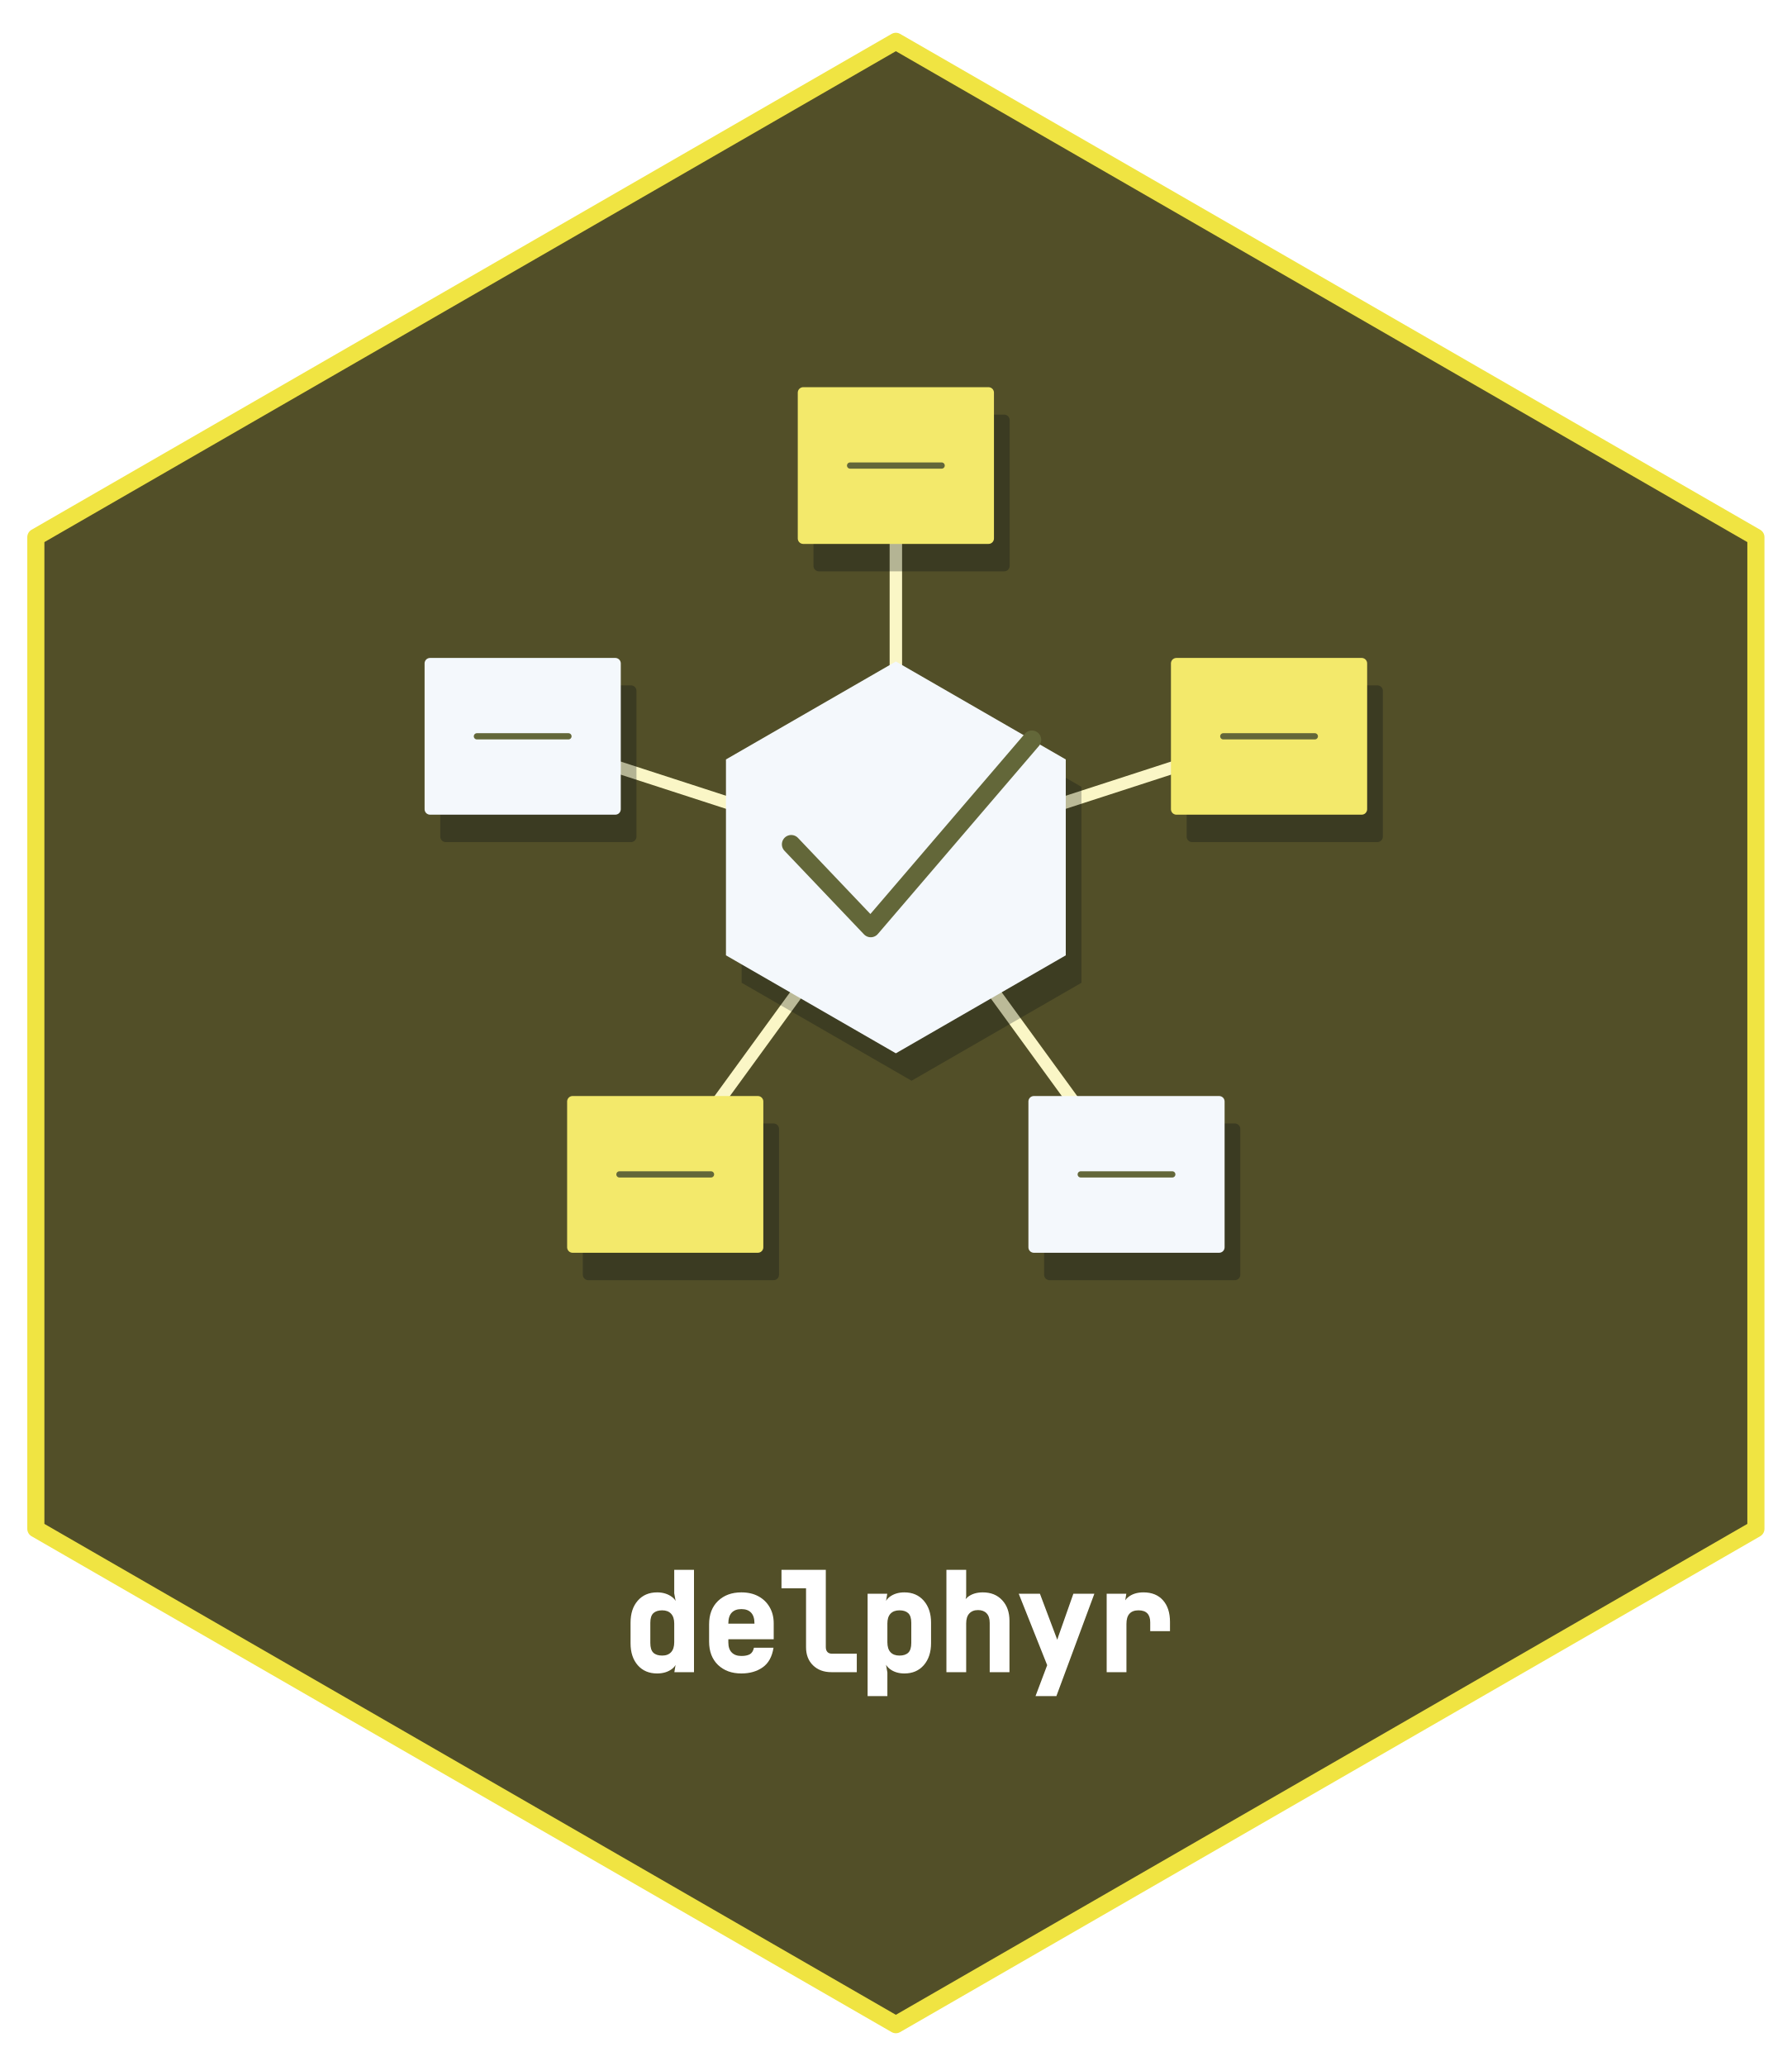
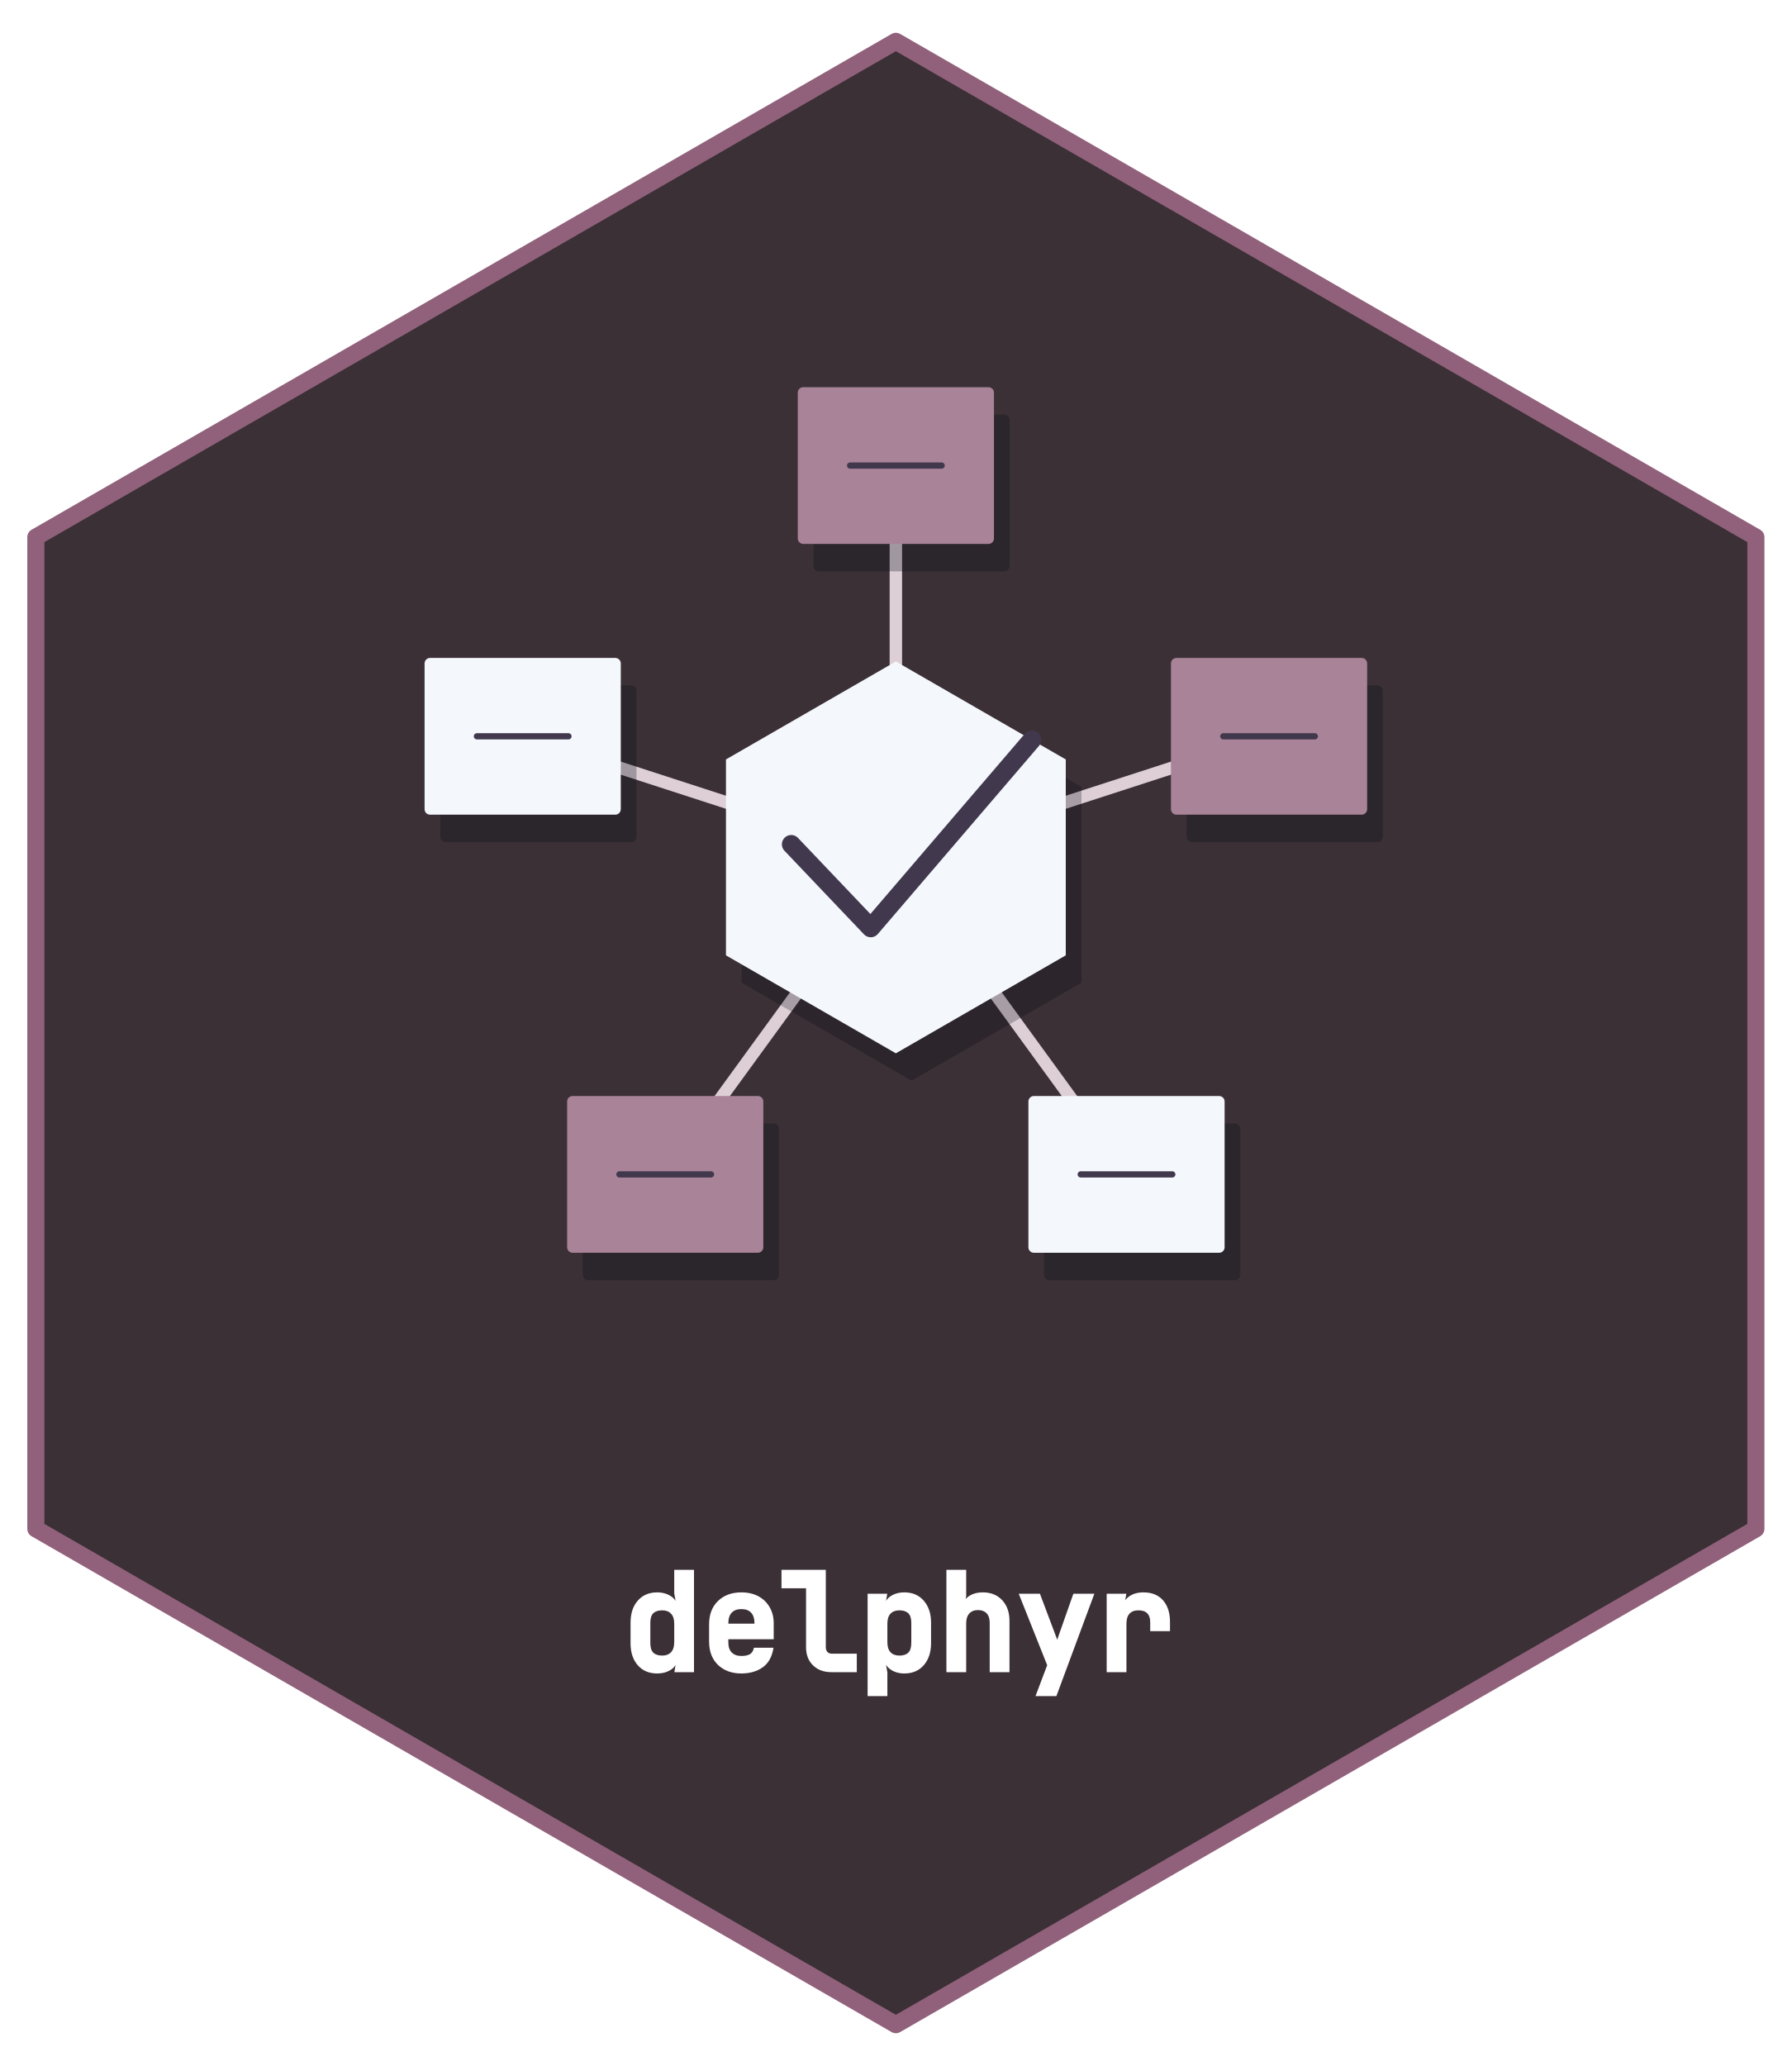
<svg xmlns="http://www.w3.org/2000/svg" xmlns:xlink="http://www.w3.org/1999/xlink" width="432" height="498" viewBox="0 0 432 498">
  <defs>
    <g>
      <g id="glyph-0-0">
        <path d="M 8.938 0.312 C 6.988 0.312 5.43 -0.348 4.266 -1.672 C 3.109 -3.004 2.531 -4.766 2.531 -6.953 L 2.531 -11.922 C 2.531 -14.141 3.109 -15.91 4.266 -17.234 C 5.43 -18.566 6.988 -19.234 8.938 -19.234 C 10.344 -19.234 11.539 -18.863 12.531 -18.125 C 13.52 -17.395 13.945 -16.328 13.812 -14.922 L 13.062 -19 L 13.062 -24.672 L 17.828 -24.672 L 17.828 0 L 13.094 0 L 13.75 -3.984 C 13.906 -2.578 13.5 -1.508 12.531 -0.781 C 11.562 -0.051 10.363 0.312 8.938 0.312 Z M 10.156 -4 C 11.082 -4 11.797 -4.27 12.297 -4.812 C 12.805 -5.352 13.062 -6.156 13.062 -7.219 L 13.062 -11.734 C 13.062 -12.766 12.805 -13.551 12.297 -14.094 C 11.797 -14.633 11.082 -14.906 10.156 -14.906 C 9.227 -14.906 8.52 -14.676 8.031 -14.219 C 7.539 -13.758 7.297 -12.984 7.297 -11.891 L 7.297 -7.062 C 7.297 -5.945 7.539 -5.156 8.031 -4.688 C 8.52 -4.227 9.227 -4 10.156 -4 Z M 10.156 -4 " />
      </g>
      <g id="glyph-0-1">
        <path d="M 10.25 0.312 C 7.926 0.312 6.047 -0.375 4.609 -1.75 C 3.18 -3.133 2.469 -5.008 2.469 -7.375 L 2.469 -11.531 C 2.469 -13.895 3.18 -15.77 4.609 -17.156 C 6.047 -18.539 7.926 -19.234 10.25 -19.234 C 11.82 -19.234 13.188 -18.922 14.344 -18.297 C 15.508 -17.672 16.414 -16.797 17.062 -15.672 C 17.719 -14.547 18.047 -13.242 18.047 -11.766 L 18.047 -7.938 L 7.109 -7.938 L 7.109 -7.156 C 7.109 -6.094 7.383 -5.285 7.938 -4.734 C 8.488 -4.18 9.258 -3.906 10.25 -3.906 C 11.102 -3.906 11.781 -4.039 12.281 -4.312 C 12.781 -4.594 13.113 -5.117 13.281 -5.891 L 18 -5.891 C 17.656 -3.711 16.781 -2.133 15.375 -1.156 C 13.977 -0.176 12.27 0.312 10.25 0.312 Z M 7.109 -11.766 L 7.109 -11.688 L 13.406 -11.688 L 13.406 -11.797 C 13.406 -12.922 13.133 -13.77 12.594 -14.344 C 12.062 -14.914 11.281 -15.203 10.25 -15.203 C 9.227 -15.203 8.445 -14.91 7.906 -14.328 C 7.375 -13.754 7.109 -12.898 7.109 -11.766 Z M 7.109 -11.766 " />
      </g>
      <g id="glyph-0-2">
        <path d="M 12.969 0 C 11.133 0 9.656 -0.547 8.531 -1.641 C 7.406 -2.734 6.844 -4.188 6.844 -6 L 6.844 -20.219 L 0.922 -20.219 L 0.922 -24.672 L 11.609 -24.672 L 11.609 -6.062 C 11.609 -5.539 11.738 -5.141 12 -4.859 C 12.258 -4.586 12.629 -4.453 13.109 -4.453 L 19.078 -4.453 L 19.078 0 Z M 12.969 0 " />
      </g>
      <g id="glyph-0-3">
        <path d="M 2.688 5.766 L 2.688 -18.906 L 7.422 -18.906 L 6.766 -14.922 C 6.609 -16.328 7.008 -17.395 7.969 -18.125 C 8.938 -18.863 10.133 -19.234 11.562 -19.234 C 13.508 -19.234 15.066 -18.562 16.234 -17.219 C 17.398 -15.875 17.984 -14.117 17.984 -11.953 L 17.984 -7 C 17.984 -4.801 17.398 -3.031 16.234 -1.688 C 15.066 -0.352 13.508 0.312 11.562 0.312 C 10.125 0.312 8.922 -0.07 7.953 -0.844 C 6.984 -1.613 6.566 -2.691 6.703 -4.078 L 6.734 -4.078 L 7.453 0.078 L 7.453 5.766 Z M 10.359 -4 C 11.285 -4 11.992 -4.227 12.484 -4.688 C 12.973 -5.156 13.219 -5.945 13.219 -7.062 L 13.219 -11.891 C 13.219 -12.984 12.973 -13.758 12.484 -14.219 C 11.992 -14.676 11.285 -14.906 10.359 -14.906 C 9.43 -14.906 8.711 -14.633 8.203 -14.094 C 7.703 -13.551 7.453 -12.766 7.453 -11.734 L 7.453 -7.219 C 7.453 -6.156 7.703 -5.352 8.203 -4.812 C 8.711 -4.27 9.43 -4 10.359 -4 Z M 10.359 -4 " />
      </g>
      <g id="glyph-0-4">
        <path d="M 2.688 0 L 2.688 -24.672 L 7.453 -24.672 L 7.453 -18.25 L 6.766 -14.891 C 6.535 -16.285 6.891 -17.359 7.828 -18.109 C 8.773 -18.859 9.988 -19.234 11.469 -19.234 C 13.406 -19.234 14.957 -18.609 16.125 -17.359 C 17.301 -16.109 17.891 -14.445 17.891 -12.375 L 17.891 0 L 13.125 0 L 13.125 -11.891 C 13.125 -12.91 12.875 -13.676 12.375 -14.188 C 11.883 -14.707 11.195 -14.969 10.312 -14.969 C 9.414 -14.969 8.711 -14.691 8.203 -14.141 C 7.703 -13.598 7.453 -12.805 7.453 -11.766 L 7.453 0 Z M 2.688 0 " />
      </g>
      <g id="glyph-0-5">
        <path d="M 5.172 5.766 L 7.984 -1.688 L 1.125 -18.906 L 6.234 -18.906 L 10.125 -8.578 C 10.332 -8.086 10.52 -7.555 10.688 -6.984 C 10.863 -6.41 10.781 -6.082 10.438 -6 C 10.082 -6.082 9.988 -6.406 10.156 -6.969 C 10.32 -7.539 10.488 -8.07 10.656 -8.562 L 14.297 -18.906 L 19.359 -18.906 L 10.203 5.766 Z M 5.172 5.766 " />
      </g>
      <g id="glyph-0-6">
        <path d="M 3.328 0 L 3.328 -18.906 L 8.062 -18.906 L 7.406 -14.797 C 7.176 -16.203 7.535 -17.289 8.484 -18.062 C 9.441 -18.844 10.68 -19.234 12.203 -19.234 C 14.211 -19.234 15.781 -18.598 16.906 -17.328 C 18.031 -16.066 18.594 -14.328 18.594 -12.109 L 18.594 -9.891 L 13.828 -9.891 L 13.828 -12.016 C 13.828 -13.941 12.883 -14.906 11 -14.906 C 10.039 -14.906 9.316 -14.633 8.828 -14.094 C 8.336 -13.562 8.094 -12.738 8.094 -11.625 L 8.094 0 Z M 3.328 0 " />
      </g>
    </g>
  </defs>
-   <path fill-rule="nonzero" fill="rgb(32.157%, 30.98%, 15.686%)" fill-opacity="1" stroke-width="4.125" stroke-linecap="round" stroke-linejoin="round" stroke="rgb(94.118%, 89.412%, 25.882%)" stroke-opacity="1" stroke-miterlimit="10" d="M 216 9.961 L 423.359 129.48 L 423.359 368.52 L 216 488.039 L 8.641 368.52 L 8.641 129.48 Z M 216 9.961 " />
-   <path fill="none" stroke-width="3" stroke-linecap="round" stroke-linejoin="round" stroke="rgb(98.039%, 96.471%, 77.647%)" stroke-opacity="1" stroke-miterlimit="10" d="M 216 206.672 L 216 112.219 " />
+   <path fill-rule="nonzero" fill="rgb(23.137%, 18.824%, 21.176%)" fill-opacity="1" stroke-width="4.125" stroke-linecap="round" stroke-linejoin="round" stroke="rgb(56.863%, 38.039%, 48.235%)" stroke-opacity="1" stroke-miterlimit="10" d="M 216 9.961 L 423.359 129.48 L 423.359 368.52 L 216 488.039 L 8.641 368.52 L 8.641 129.48 Z M 216 9.961 " />
+   <path fill="none" stroke-width="3" stroke-linecap="round" stroke-linejoin="round" stroke="rgb(87.059%, 81.176%, 84.314%)" stroke-opacity="1" stroke-miterlimit="10" d="M 216 206.672 L 216 112.219 " />
  <path fill-rule="nonzero" fill="rgb(1.176%, 3.922%, 7.059%)" fill-opacity="0.278" d="M 197.453 137.723 L 242.113 137.723 L 242.062 137.719 L 242.273 137.711 L 242.48 137.668 L 242.68 137.594 L 242.863 137.488 L 243.031 137.352 L 243.172 137.191 L 243.285 137.012 L 243.367 136.816 L 243.418 136.609 L 243.438 136.398 L 243.438 101.262 L 243.418 101.051 L 243.367 100.844 L 243.285 100.648 L 243.172 100.469 L 243.031 100.309 L 242.863 100.176 L 242.68 100.07 L 242.48 99.992 L 242.273 99.949 L 242.113 99.941 L 197.453 99.941 L 197.613 99.949 L 197.402 99.941 L 197.191 99.969 L 196.984 100.027 L 196.793 100.117 L 196.617 100.238 L 196.465 100.387 L 196.336 100.555 L 196.238 100.746 L 196.172 100.945 L 196.137 101.156 L 196.133 101.262 L 196.133 136.398 L 196.137 136.293 L 196.137 136.504 L 196.172 136.715 L 196.238 136.918 L 196.336 137.105 L 196.465 137.277 L 196.617 137.422 L 196.793 137.543 L 196.984 137.637 L 197.191 137.695 L 197.402 137.719 Z M 197.453 137.723 " />
-   <path fill-rule="nonzero" fill="rgb(95.294%, 91.373%, 41.961%)" fill-opacity="1" d="M 193.672 131.109 L 238.328 131.109 L 238.277 131.109 L 238.488 131.102 L 238.699 131.059 L 238.898 130.98 L 239.082 130.875 L 239.246 130.742 L 239.387 130.582 L 239.5 130.402 L 239.582 130.207 L 239.637 130 L 239.652 129.789 L 239.652 94.652 L 239.637 94.441 L 239.582 94.234 L 239.5 94.039 L 239.387 93.855 L 239.246 93.699 L 239.082 93.562 L 238.898 93.457 L 238.699 93.383 L 238.488 93.34 L 238.328 93.328 L 193.672 93.328 L 193.828 93.34 L 193.617 93.332 L 193.406 93.355 L 193.203 93.414 L 193.008 93.508 L 192.836 93.629 L 192.68 93.773 L 192.551 93.945 L 192.453 94.133 L 192.387 94.336 L 192.352 94.547 L 192.348 94.652 L 192.348 129.789 L 192.352 129.68 L 192.352 129.895 L 192.387 130.105 L 192.453 130.305 L 192.551 130.492 L 192.68 130.664 L 192.836 130.812 L 193.008 130.934 L 193.203 131.023 L 193.406 131.082 L 193.617 131.109 Z M 193.672 131.109 " />
-   <path fill="none" stroke-width="1.5" stroke-linecap="round" stroke-linejoin="round" stroke="rgb(38.824%, 40.392%, 22.353%)" stroke-opacity="1" stroke-miterlimit="10" d="M 204.961 112.219 L 227.039 112.219 " />
-   <path fill="none" stroke-width="3" stroke-linecap="round" stroke-linejoin="round" stroke="rgb(98.039%, 96.471%, 77.647%)" stroke-opacity="1" stroke-miterlimit="10" d="M 216 206.672 L 126.023 177.484 " />
+   <path fill-rule="nonzero" fill="rgb(66.275%, 51.373%, 59.608%)" fill-opacity="1" d="M 193.672 131.109 L 238.328 131.109 L 238.277 131.109 L 238.488 131.102 L 238.699 131.059 L 238.898 130.98 L 239.082 130.875 L 239.246 130.742 L 239.387 130.582 L 239.5 130.402 L 239.582 130.207 L 239.637 130 L 239.652 129.789 L 239.652 94.652 L 239.637 94.441 L 239.582 94.234 L 239.5 94.039 L 239.387 93.855 L 239.246 93.699 L 239.082 93.562 L 238.898 93.457 L 238.699 93.383 L 238.488 93.34 L 238.328 93.328 L 193.672 93.328 L 193.828 93.34 L 193.617 93.332 L 193.406 93.355 L 193.203 93.414 L 193.008 93.508 L 192.836 93.629 L 192.68 93.773 L 192.551 93.945 L 192.453 94.133 L 192.387 94.336 L 192.352 94.547 L 192.348 94.652 L 192.348 129.789 L 192.352 129.68 L 192.352 129.895 L 192.387 130.105 L 192.453 130.305 L 192.551 130.492 L 192.68 130.664 L 192.836 130.812 L 193.008 130.934 L 193.203 131.023 L 193.406 131.082 L 193.617 131.109 Z M 193.672 131.109 " />
+   <path fill="none" stroke-width="1.5" stroke-linecap="round" stroke-linejoin="round" stroke="rgb(25.49%, 21.961%, 30.588%)" stroke-opacity="1" stroke-miterlimit="10" d="M 204.961 112.219 L 227.039 112.219 " />
+   <path fill="none" stroke-width="3" stroke-linecap="round" stroke-linejoin="round" stroke="rgb(87.059%, 81.176%, 84.314%)" stroke-opacity="1" stroke-miterlimit="10" d="M 216 206.672 L 126.023 177.484 " />
  <path fill-rule="nonzero" fill="rgb(1.176%, 3.922%, 7.059%)" fill-opacity="0.278" d="M 107.477 202.984 L 152.137 202.984 L 152.082 202.984 L 152.297 202.977 L 152.504 202.934 L 152.703 202.855 L 152.887 202.75 L 153.051 202.617 L 153.195 202.457 L 153.309 202.277 L 153.391 202.082 L 153.441 201.875 L 153.457 201.664 L 153.457 166.527 L 153.441 166.316 L 153.391 166.109 L 153.309 165.914 L 153.195 165.734 L 153.051 165.574 L 152.887 165.438 L 152.703 165.332 L 152.504 165.258 L 152.297 165.215 L 152.137 165.203 L 107.477 165.203 L 107.637 165.215 L 107.422 165.207 L 107.211 165.23 L 107.008 165.289 L 106.816 165.383 L 106.641 165.504 L 106.488 165.648 L 106.359 165.82 L 106.262 166.008 L 106.191 166.211 L 106.16 166.422 L 106.156 166.527 L 106.156 201.664 L 106.16 201.555 L 106.16 201.77 L 106.191 201.98 L 106.262 202.18 L 106.359 202.371 L 106.488 202.539 L 106.641 202.688 L 106.816 202.809 L 107.008 202.898 L 107.211 202.957 L 107.422 202.984 Z M 107.477 202.984 " />
  <path fill-rule="nonzero" fill="rgb(95.686%, 97.255%, 98.824%)" fill-opacity="1" d="M 103.691 196.375 L 148.352 196.375 L 148.301 196.371 L 148.512 196.363 L 148.719 196.32 L 148.918 196.246 L 149.102 196.141 L 149.27 196.004 L 149.41 195.844 L 149.523 195.664 L 149.605 195.469 L 149.656 195.262 L 149.676 195.051 L 149.676 159.914 L 149.656 159.703 L 149.605 159.496 L 149.523 159.301 L 149.41 159.121 L 149.27 158.961 L 149.102 158.828 L 148.918 158.723 L 148.719 158.645 L 148.512 158.602 L 148.352 158.594 L 103.691 158.594 L 103.852 158.602 L 103.641 158.594 L 103.43 158.621 L 103.223 158.68 L 103.031 158.77 L 102.855 158.891 L 102.703 159.039 L 102.574 159.207 L 102.477 159.398 L 102.41 159.598 L 102.375 159.809 L 102.371 159.914 L 102.371 195.051 L 102.375 194.945 L 102.375 195.156 L 102.41 195.367 L 102.477 195.57 L 102.574 195.758 L 102.703 195.93 L 102.855 196.074 L 103.031 196.195 L 103.223 196.289 L 103.43 196.348 L 103.641 196.371 Z M 103.691 196.375 " />
-   <path fill="none" stroke-width="1.5" stroke-linecap="round" stroke-linejoin="round" stroke="rgb(38.824%, 40.392%, 22.353%)" stroke-opacity="1" stroke-miterlimit="10" d="M 114.984 177.484 L 137.059 177.484 " />
-   <path fill="none" stroke-width="3" stroke-linecap="round" stroke-linejoin="round" stroke="rgb(98.039%, 96.471%, 77.647%)" stroke-opacity="1" stroke-miterlimit="10" d="M 216 206.672 L 160.391 283.082 " />
+   <path fill="none" stroke-width="1.5" stroke-linecap="round" stroke-linejoin="round" stroke="rgb(25.49%, 21.961%, 30.588%)" stroke-opacity="1" stroke-miterlimit="10" d="M 114.984 177.484 L 137.059 177.484 " />
+   <path fill="none" stroke-width="3" stroke-linecap="round" stroke-linejoin="round" stroke="rgb(87.059%, 81.176%, 84.314%)" stroke-opacity="1" stroke-miterlimit="10" d="M 216 206.672 L 160.391 283.082 " />
  <path fill-rule="nonzero" fill="rgb(1.176%, 3.922%, 7.059%)" fill-opacity="0.278" d="M 141.844 308.582 L 186.504 308.582 L 186.453 308.582 L 186.664 308.574 L 186.871 308.531 L 187.07 308.457 L 187.258 308.348 L 187.422 308.215 L 187.562 308.055 L 187.676 307.875 L 187.758 307.68 L 187.809 307.473 L 187.828 307.262 L 187.828 272.125 L 187.809 271.914 L 187.758 271.707 L 187.676 271.512 L 187.562 271.332 L 187.422 271.172 L 187.258 271.039 L 187.07 270.93 L 186.871 270.855 L 186.664 270.812 L 186.504 270.805 L 141.844 270.805 L 142.004 270.812 L 141.793 270.805 L 141.582 270.832 L 141.375 270.891 L 141.184 270.98 L 141.008 271.102 L 140.855 271.25 L 140.727 271.418 L 140.629 271.609 L 140.562 271.809 L 140.527 272.02 L 140.523 272.125 L 140.523 307.262 L 140.527 307.156 L 140.527 307.367 L 140.562 307.578 L 140.629 307.781 L 140.727 307.969 L 140.855 308.137 L 141.008 308.285 L 141.184 308.406 L 141.375 308.496 L 141.582 308.559 L 141.793 308.582 Z M 141.844 308.582 " />
-   <path fill-rule="nonzero" fill="rgb(95.294%, 91.373%, 41.961%)" fill-opacity="1" d="M 138.062 301.973 L 182.719 301.973 L 182.668 301.973 L 182.879 301.961 L 183.09 301.918 L 183.289 301.844 L 183.473 301.738 L 183.637 301.602 L 183.777 301.445 L 183.891 301.266 L 183.977 301.07 L 184.027 300.863 L 184.043 300.648 L 184.043 265.516 L 184.027 265.301 L 183.977 265.094 L 183.891 264.898 L 183.777 264.719 L 183.637 264.562 L 183.473 264.426 L 183.289 264.32 L 183.09 264.246 L 182.879 264.203 L 182.719 264.191 L 138.062 264.191 L 138.219 264.203 L 138.008 264.191 L 137.797 264.219 L 137.594 264.277 L 137.398 264.367 L 137.227 264.488 L 137.07 264.637 L 136.945 264.809 L 136.844 264.996 L 136.777 265.199 L 136.742 265.406 L 136.738 265.516 L 136.738 300.648 L 136.742 300.543 L 136.742 300.758 L 136.777 300.965 L 136.844 301.168 L 136.945 301.355 L 137.07 301.527 L 137.227 301.676 L 137.398 301.797 L 137.594 301.887 L 137.797 301.945 L 138.008 301.973 Z M 138.062 301.973 " />
-   <path fill="none" stroke-width="1.5" stroke-linecap="round" stroke-linejoin="round" stroke="rgb(38.824%, 40.392%, 22.353%)" stroke-opacity="1" stroke-miterlimit="10" d="M 149.352 283.082 L 171.43 283.082 " />
-   <path fill="none" stroke-width="3" stroke-linecap="round" stroke-linejoin="round" stroke="rgb(98.039%, 96.471%, 77.647%)" stroke-opacity="1" stroke-miterlimit="10" d="M 216 206.672 L 271.609 283.082 " />
+   <path fill-rule="nonzero" fill="rgb(66.275%, 51.373%, 59.608%)" fill-opacity="1" d="M 138.062 301.973 L 182.719 301.973 L 182.668 301.973 L 182.879 301.961 L 183.09 301.918 L 183.289 301.844 L 183.473 301.738 L 183.637 301.602 L 183.777 301.445 L 183.891 301.266 L 183.977 301.07 L 184.027 300.863 L 184.043 300.648 L 184.043 265.516 L 184.027 265.301 L 183.977 265.094 L 183.891 264.898 L 183.777 264.719 L 183.637 264.562 L 183.473 264.426 L 183.289 264.32 L 183.09 264.246 L 182.879 264.203 L 182.719 264.191 L 138.062 264.191 L 138.219 264.203 L 138.008 264.191 L 137.797 264.219 L 137.594 264.277 L 137.398 264.367 L 137.227 264.488 L 137.07 264.637 L 136.945 264.809 L 136.844 264.996 L 136.777 265.199 L 136.742 265.406 L 136.738 265.516 L 136.738 300.648 L 136.742 300.543 L 136.742 300.758 L 136.777 300.965 L 136.844 301.168 L 136.945 301.355 L 137.07 301.527 L 137.227 301.676 L 137.398 301.797 L 137.594 301.887 L 137.797 301.945 L 138.008 301.973 Z M 138.062 301.973 " />
+   <path fill="none" stroke-width="1.5" stroke-linecap="round" stroke-linejoin="round" stroke="rgb(25.49%, 21.961%, 30.588%)" stroke-opacity="1" stroke-miterlimit="10" d="M 149.352 283.082 L 171.43 283.082 " />
+   <path fill="none" stroke-width="3" stroke-linecap="round" stroke-linejoin="round" stroke="rgb(87.059%, 81.176%, 84.314%)" stroke-opacity="1" stroke-miterlimit="10" d="M 216 206.672 L 271.609 283.082 " />
  <path fill-rule="nonzero" fill="rgb(1.176%, 3.922%, 7.059%)" fill-opacity="0.278" d="M 253.062 308.582 L 297.723 308.582 L 297.672 308.582 L 297.883 308.574 L 298.09 308.531 L 298.289 308.457 L 298.473 308.348 L 298.641 308.215 L 298.781 308.055 L 298.895 307.875 L 298.977 307.68 L 299.027 307.473 L 299.047 307.262 L 299.047 272.125 L 299.027 271.914 L 298.977 271.707 L 298.895 271.512 L 298.781 271.332 L 298.641 271.172 L 298.473 271.039 L 298.289 270.93 L 298.09 270.855 L 297.883 270.812 L 297.723 270.805 L 253.062 270.805 L 253.223 270.812 L 253.012 270.805 L 252.801 270.832 L 252.594 270.891 L 252.402 270.98 L 252.227 271.102 L 252.074 271.25 L 251.945 271.418 L 251.848 271.609 L 251.781 271.809 L 251.746 272.02 L 251.742 272.125 L 251.742 307.262 L 251.746 307.156 L 251.746 307.367 L 251.781 307.578 L 251.848 307.781 L 251.945 307.969 L 252.074 308.137 L 252.227 308.285 L 252.402 308.406 L 252.594 308.496 L 252.801 308.559 L 253.012 308.582 Z M 253.062 308.582 " />
  <path fill-rule="nonzero" fill="rgb(95.686%, 97.255%, 98.824%)" fill-opacity="1" d="M 249.281 301.973 L 293.938 301.973 L 293.887 301.973 L 294.098 301.961 L 294.309 301.918 L 294.504 301.844 L 294.691 301.738 L 294.855 301.602 L 294.996 301.445 L 295.109 301.266 L 295.191 301.07 L 295.242 300.863 L 295.262 300.648 L 295.262 265.516 L 295.242 265.301 L 295.191 265.094 L 295.109 264.898 L 294.996 264.719 L 294.855 264.562 L 294.691 264.426 L 294.504 264.32 L 294.309 264.246 L 294.098 264.203 L 293.938 264.191 L 249.281 264.191 L 249.438 264.203 L 249.227 264.191 L 249.016 264.219 L 248.812 264.277 L 248.617 264.367 L 248.441 264.488 L 248.289 264.637 L 248.16 264.809 L 248.062 264.996 L 247.996 265.199 L 247.961 265.406 L 247.957 265.516 L 247.957 300.648 L 247.961 300.543 L 247.961 300.758 L 247.996 300.965 L 248.062 301.168 L 248.16 301.355 L 248.289 301.527 L 248.441 301.676 L 248.617 301.797 L 248.812 301.887 L 249.016 301.945 L 249.227 301.973 Z M 249.281 301.973 " />
-   <path fill="none" stroke-width="1.5" stroke-linecap="round" stroke-linejoin="round" stroke="rgb(38.824%, 40.392%, 22.353%)" stroke-opacity="1" stroke-miterlimit="10" d="M 260.57 283.082 L 282.648 283.082 " />
-   <path fill="none" stroke-width="3" stroke-linecap="round" stroke-linejoin="round" stroke="rgb(98.039%, 96.471%, 77.647%)" stroke-opacity="1" stroke-miterlimit="10" d="M 216 206.672 L 305.977 177.484 " />
+   <path fill="none" stroke-width="1.5" stroke-linecap="round" stroke-linejoin="round" stroke="rgb(25.49%, 21.961%, 30.588%)" stroke-opacity="1" stroke-miterlimit="10" d="M 260.57 283.082 L 282.648 283.082 " />
+   <path fill="none" stroke-width="3" stroke-linecap="round" stroke-linejoin="round" stroke="rgb(87.059%, 81.176%, 84.314%)" stroke-opacity="1" stroke-miterlimit="10" d="M 216 206.672 L 305.977 177.484 " />
  <path fill-rule="nonzero" fill="rgb(1.176%, 3.922%, 7.059%)" fill-opacity="0.278" d="M 287.434 202.984 L 332.09 202.984 L 332.039 202.984 L 332.25 202.977 L 332.461 202.934 L 332.66 202.855 L 332.844 202.75 L 333.008 202.617 L 333.148 202.457 L 333.262 202.277 L 333.348 202.082 L 333.398 201.875 L 333.414 201.664 L 333.414 166.527 L 333.398 166.316 L 333.348 166.109 L 333.262 165.914 L 333.148 165.734 L 333.008 165.574 L 332.844 165.438 L 332.66 165.332 L 332.461 165.258 L 332.25 165.215 L 332.09 165.203 L 287.434 165.203 L 287.59 165.215 L 287.379 165.207 L 287.168 165.23 L 286.965 165.289 L 286.77 165.383 L 286.598 165.504 L 286.441 165.648 L 286.316 165.82 L 286.215 166.008 L 286.148 166.211 L 286.113 166.422 L 286.109 166.527 L 286.109 201.664 L 286.113 201.555 L 286.113 201.77 L 286.148 201.98 L 286.215 202.18 L 286.316 202.371 L 286.441 202.539 L 286.598 202.688 L 286.77 202.809 L 286.965 202.898 L 287.168 202.957 L 287.379 202.984 Z M 287.434 202.984 " />
-   <path fill-rule="nonzero" fill="rgb(95.294%, 91.373%, 41.961%)" fill-opacity="1" d="M 283.648 196.375 L 328.309 196.375 L 328.254 196.371 L 328.465 196.363 L 328.676 196.32 L 328.875 196.246 L 329.059 196.141 L 329.223 196.004 L 329.363 195.844 L 329.477 195.664 L 329.562 195.469 L 329.613 195.262 L 329.629 195.051 L 329.629 159.914 L 329.613 159.703 L 329.562 159.496 L 329.477 159.301 L 329.363 159.121 L 329.223 158.961 L 329.059 158.828 L 328.875 158.723 L 328.676 158.645 L 328.465 158.602 L 328.309 158.594 L 283.648 158.594 L 283.809 158.602 L 283.594 158.594 L 283.383 158.621 L 283.18 158.68 L 282.988 158.77 L 282.812 158.891 L 282.656 159.039 L 282.531 159.207 L 282.43 159.398 L 282.363 159.598 L 282.328 159.809 L 282.324 159.914 L 282.324 195.051 L 282.328 194.945 L 282.328 195.156 L 282.363 195.367 L 282.43 195.57 L 282.531 195.758 L 282.656 195.93 L 282.812 196.074 L 282.988 196.195 L 283.18 196.289 L 283.383 196.348 L 283.594 196.371 Z M 283.648 196.375 " />
-   <path fill="none" stroke-width="1.5" stroke-linecap="round" stroke-linejoin="round" stroke="rgb(38.824%, 40.392%, 22.353%)" stroke-opacity="1" stroke-miterlimit="10" d="M 294.941 177.484 L 317.016 177.484 " />
+   <path fill-rule="nonzero" fill="rgb(66.275%, 51.373%, 59.608%)" fill-opacity="1" d="M 283.648 196.375 L 328.309 196.375 L 328.254 196.371 L 328.465 196.363 L 328.676 196.32 L 328.875 196.246 L 329.059 196.141 L 329.223 196.004 L 329.363 195.844 L 329.477 195.664 L 329.562 195.469 L 329.613 195.262 L 329.629 195.051 L 329.629 159.914 L 329.613 159.703 L 329.562 159.496 L 329.477 159.301 L 329.363 159.121 L 329.223 158.961 L 329.059 158.828 L 328.875 158.723 L 328.676 158.645 L 328.465 158.602 L 328.309 158.594 L 283.648 158.594 L 283.809 158.602 L 283.594 158.594 L 283.383 158.621 L 283.18 158.68 L 282.988 158.77 L 282.812 158.891 L 282.656 159.039 L 282.531 159.207 L 282.43 159.398 L 282.363 159.598 L 282.328 159.809 L 282.324 159.914 L 282.324 195.051 L 282.328 194.945 L 282.328 195.156 L 282.363 195.367 L 282.43 195.57 L 282.531 195.758 L 282.656 195.93 L 282.812 196.074 L 282.988 196.195 L 283.18 196.289 L 283.383 196.348 L 283.594 196.371 Z M 283.648 196.375 " />
+   <path fill="none" stroke-width="1.5" stroke-linecap="round" stroke-linejoin="round" stroke="rgb(25.49%, 21.961%, 30.588%)" stroke-opacity="1" stroke-miterlimit="10" d="M 294.941 177.484 L 317.016 177.484 " />
  <path fill-rule="nonzero" fill="rgb(1.176%, 3.922%, 7.059%)" fill-opacity="0.251" d="M 219.785 166.055 L 178.816 189.668 L 178.816 236.895 L 219.785 260.508 L 260.75 236.895 L 260.75 189.668 Z M 219.785 166.055 " />
  <path fill-rule="nonzero" fill="rgb(95.686%, 97.255%, 98.824%)" fill-opacity="1" d="M 216 159.445 L 175.035 183.059 L 175.035 230.281 L 216 253.895 L 256.965 230.281 L 256.965 183.059 Z M 216 159.445 " />
-   <path fill="none" stroke-width="4.5" stroke-linecap="round" stroke-linejoin="round" stroke="rgb(38.824%, 40.392%, 22.353%)" stroke-opacity="1" stroke-miterlimit="10" d="M 190.77 203.523 L 209.945 223.672 L 248.797 178.336 " />
+   <path fill="none" stroke-width="4.5" stroke-linecap="round" stroke-linejoin="round" stroke="rgb(25.49%, 21.961%, 30.588%)" stroke-opacity="1" stroke-miterlimit="10" d="M 190.77 203.523 L 209.945 223.672 L 248.797 178.336 " />
  <g fill="rgb(100%, 100%, 100%)" fill-opacity="1">
    <use xlink:href="#glyph-0-0" x="149.5" y="403.069" />
    <use xlink:href="#glyph-0-1" x="168.5" y="403.069" />
    <use xlink:href="#glyph-0-2" x="187.5" y="403.069" />
    <use xlink:href="#glyph-0-3" x="206.5" y="403.069" />
    <use xlink:href="#glyph-0-4" x="225.5" y="403.069" />
    <use xlink:href="#glyph-0-5" x="244.5" y="403.069" />
    <use xlink:href="#glyph-0-6" x="263.5" y="403.069" />
  </g>
</svg>
